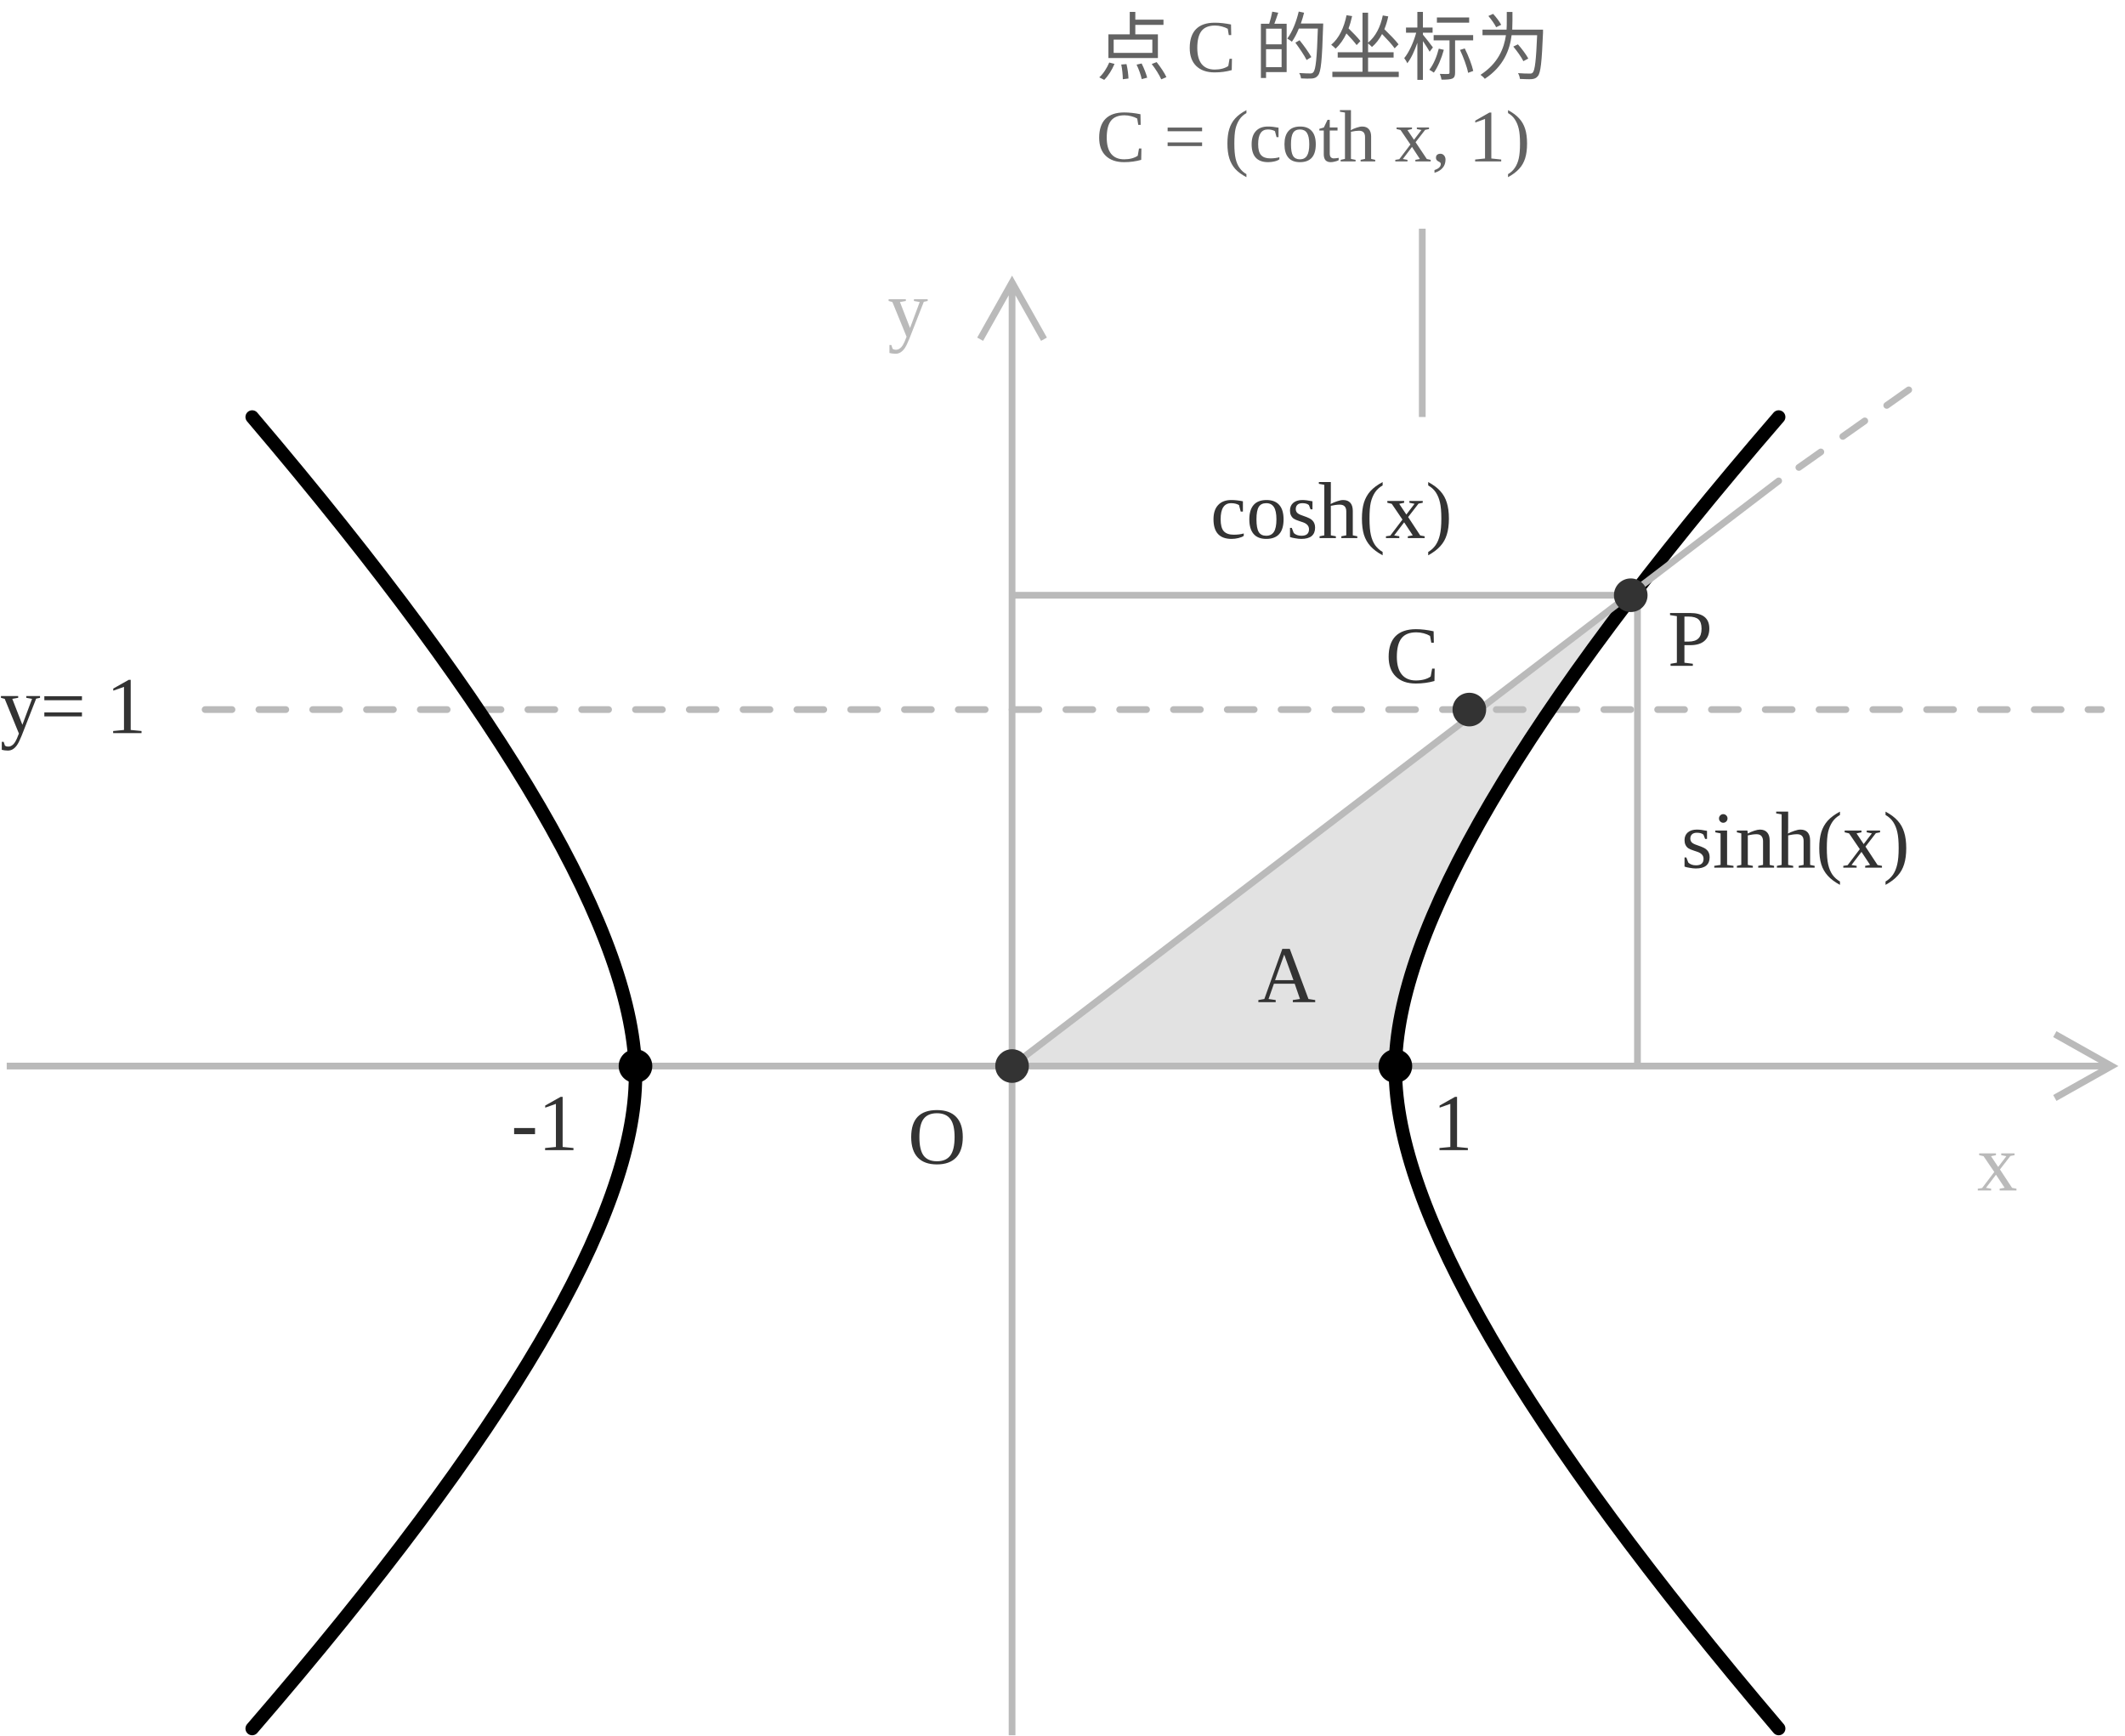
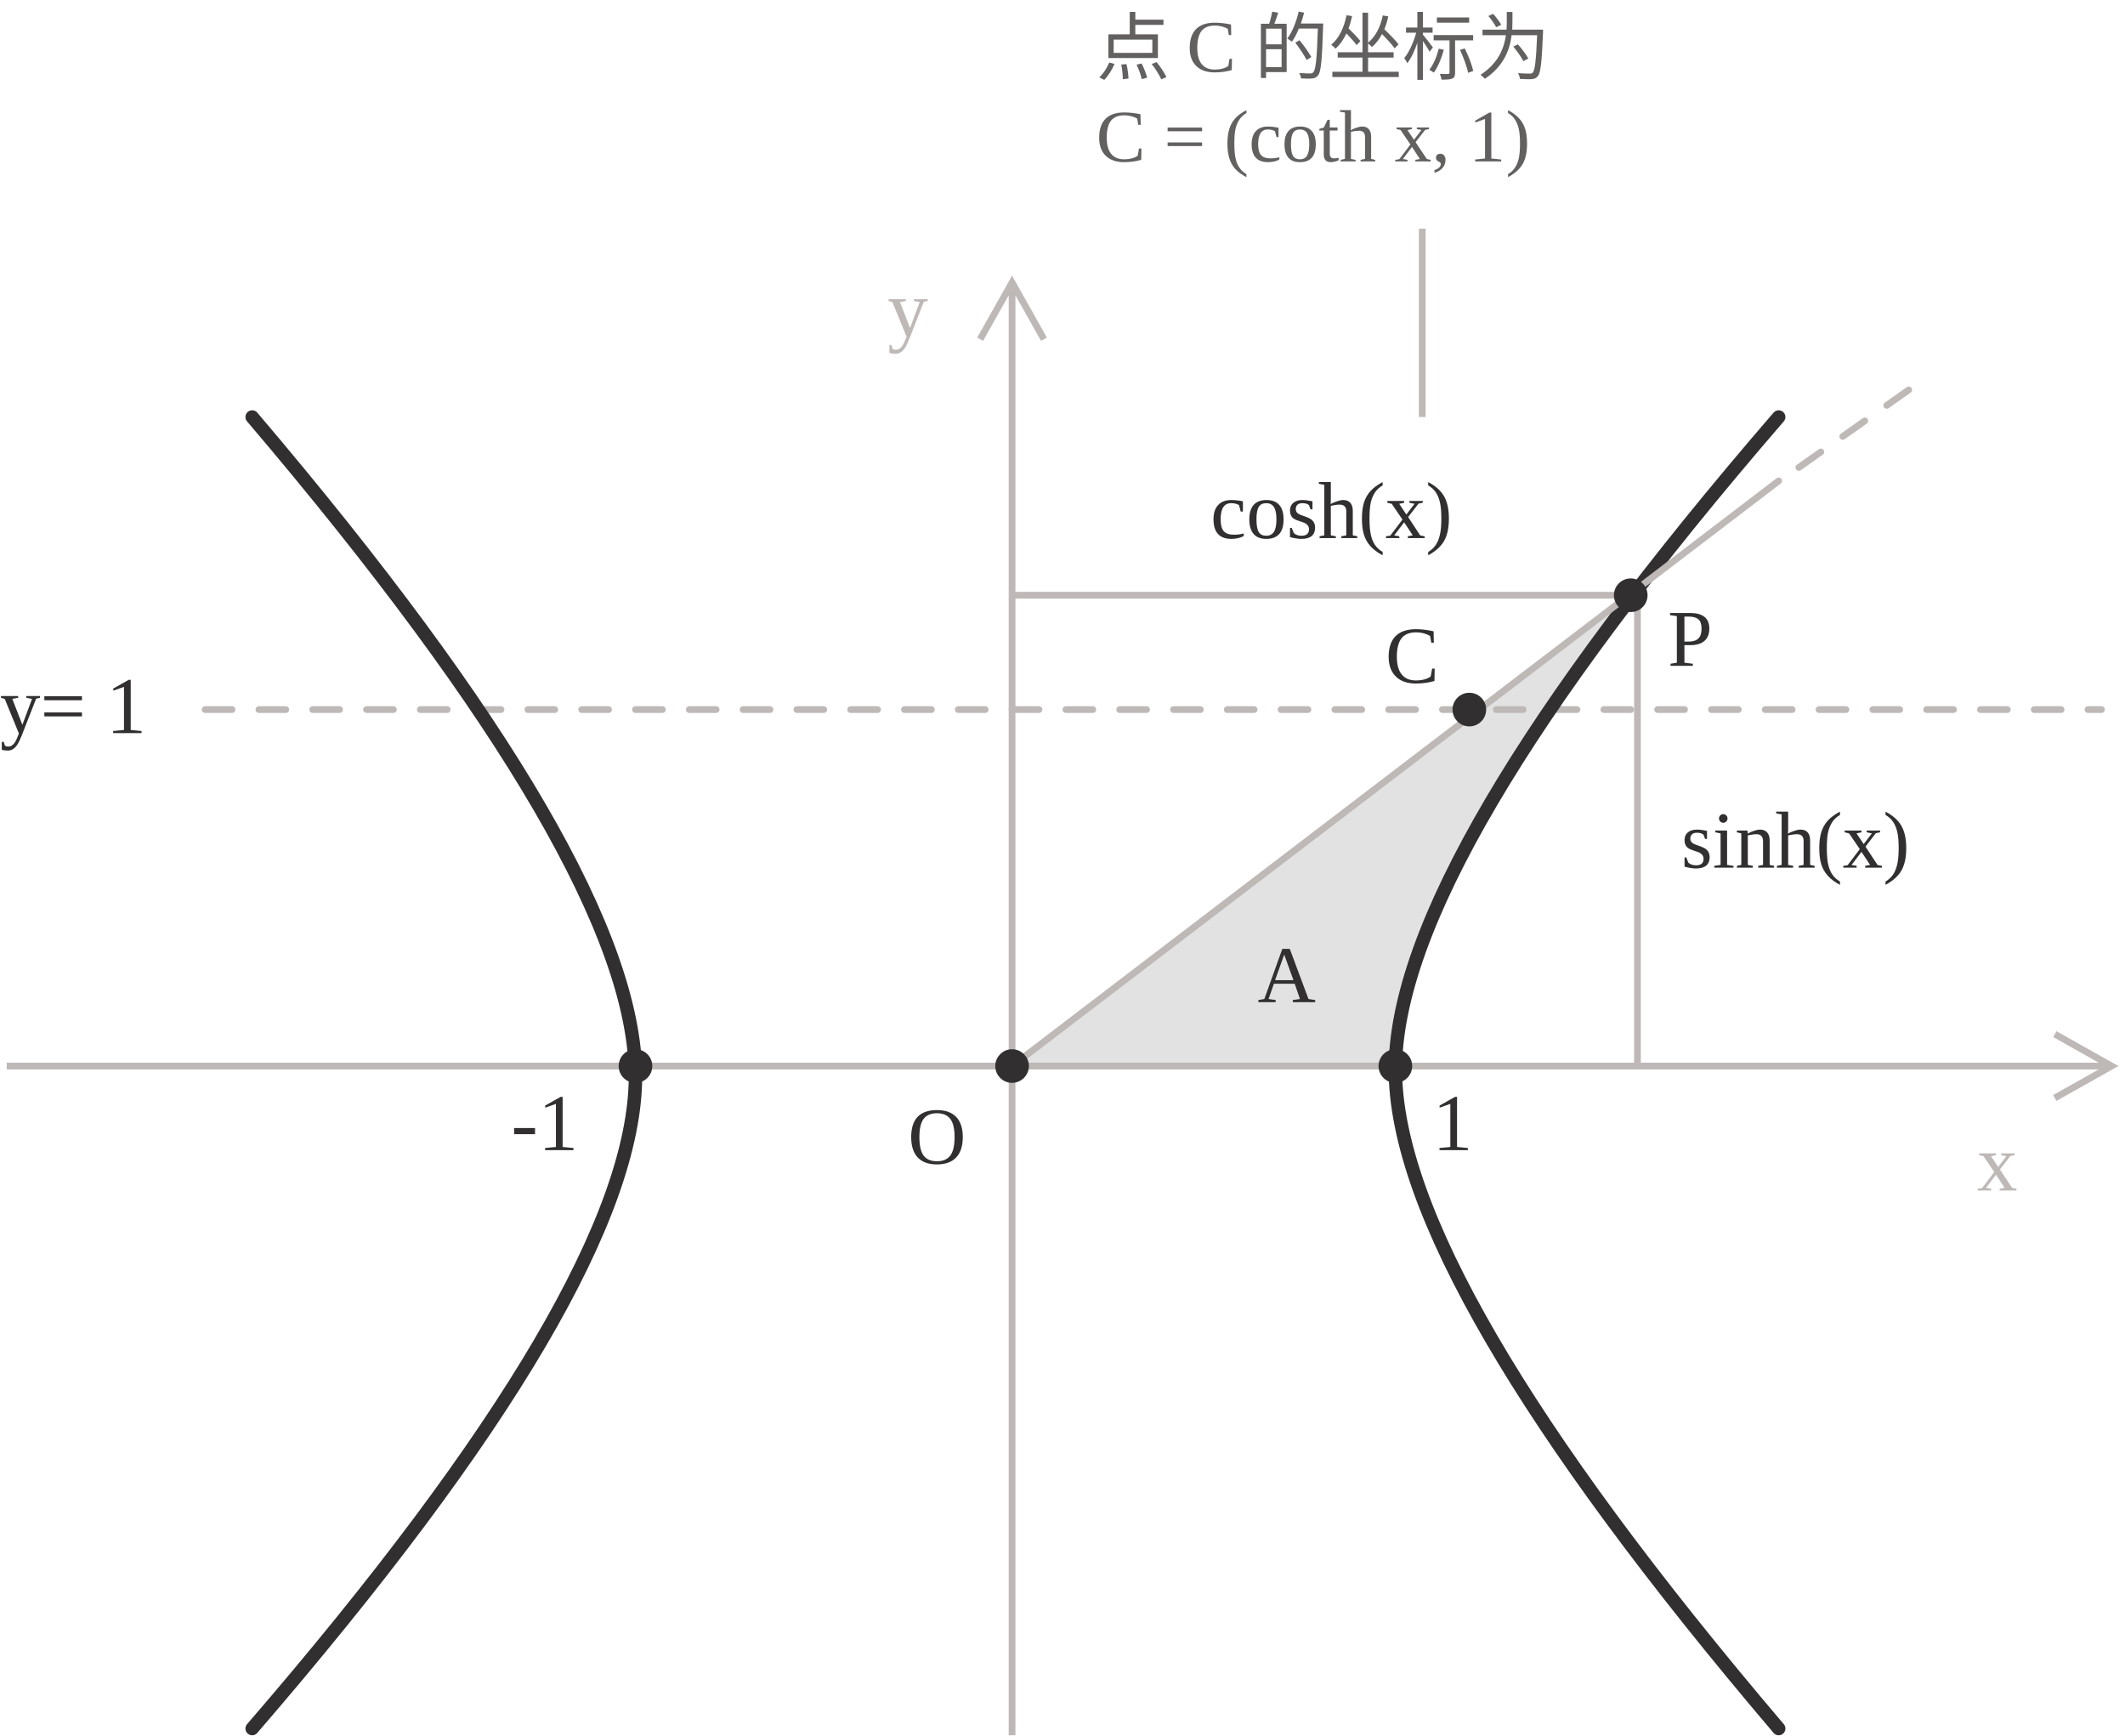
<svg xmlns="http://www.w3.org/2000/svg" width="316px" height="258px" viewBox="0 0 316 258" version="1.1">
  <g stroke="none" stroke-width="1" fill="none" fill-rule="evenodd">
    <g>
      <path d="M151.5,158 L241.5,89 C232.167,103 227.5,110 227.5,110 C220.167,122.667 216.5,129 216.5,129 C212.5,137.667 210.5,142 210.5,142 L207.5,154 L207.5,158 L151.5,158 Z" fill="#E2E2E2" />
-       <line x1="30.5" y1="105.5" x2="312.5" y2="105.5" stroke="#BABABA" stroke-linecap="round" stroke-dasharray="4" />
-       <text font-size="11" font-weight="normal" line-spacing="13" fill="#636363">
+       <line x1="30.5" y1="105.5" x2="312.5" y2="105.5" stroke="#BEB8B7" stroke-linecap="round" stroke-dasharray="4" />
+       <text font-size="11" font-weight="normal" line-spacing="13" fill="#636060">
        <tspan x="163" y="11">点 C 的坐标为</tspan>
        <tspan x="163" y="24">C = (coth x, 1)</tspan>
      </text>
-       <path d="M150.5,40.98 L150.936,41.755 L155.436,49.755 L155.681,50.191 L154.809,50.681 L154.564,50.245 L151,43.908 L151,258 L150,258 L150,43.908 L146.436,50.245 L146.191,50.681 L145.319,50.191 L145.564,49.755 L150.064,41.755 L150.5,40.98 Z" fill="#BABABA" fill-rule="nonzero" />
-       <path d="M305.809,153.319 L306.245,153.564 L314.245,158.064 L315.02,158.5 L314.245,158.936 L306.245,163.436 L305.809,163.681 L305.319,162.809 L305.755,162.564 L312.091,159 L1,159 L1,158 L312.091,158 L305.755,154.436 L305.319,154.191 L305.809,153.319 Z" fill="#BABABA" fill-rule="nonzero" />
-       <text font-size="12" font-weight="normal" fill="#BABABA">
+       <path d="M150.5,40.98 L150.936,41.755 L155.436,49.755 L155.681,50.191 L154.809,50.681 L154.564,50.245 L151,43.908 L151,258 L150,258 L150,43.908 L146.436,50.245 L146.191,50.681 L145.319,50.191 L145.564,49.755 L150.064,41.755 L150.5,40.98 Z" fill="#BEB8B7" fill-rule="nonzero" />
+       <path d="M305.809,153.319 L306.245,153.564 L314.245,158.064 L315.02,158.5 L314.245,158.936 L306.245,163.436 L305.809,163.681 L305.319,162.809 L305.755,162.564 L312.091,159 L1,159 L1,158 L312.091,158 L305.755,154.436 L305.319,154.191 L305.809,153.319 Z" fill="#BEB8B7" fill-rule="nonzero" />
+       <text font-size="12" font-weight="normal" fill="#BEB8B7">
        <tspan x="132" y="50">y</tspan>
      </text>
-       <text font-size="12" font-weight="normal" fill="#BABABA">
+       <text font-size="12" font-weight="normal" fill="#BEB8B7">
        <tspan x="294" y="177">x</tspan>
      </text>
-       <text font-size="12" font-weight="normal" fill="#333333">
+       <text font-size="12" font-weight="normal" fill="#312f2f">
        <tspan x="76" y="171">-1</tspan>
      </text>
-       <text font-size="12" font-weight="normal" fill="#333333">
+       <text font-size="12" font-weight="normal" fill="#312f2f">
        <tspan x="187" y="149">A</tspan>
      </text>
-       <text font-size="12" font-weight="normal" fill="#333333">
+       <text font-size="12" font-weight="normal" fill="#312f2f">
        <tspan x="213" y="171">1</tspan>
      </text>
-       <text font-size="12" font-weight="normal" fill="#333333">
+       <text font-size="12" font-weight="normal" fill="#312f2f">
        <tspan x="248" y="99">P</tspan>
      </text>
-       <text font-size="12" font-weight="normal" fill="#333333">
+       <text font-size="12" font-weight="normal" fill="#312f2f">
        <tspan x="206" y="101.5">C</tspan>
      </text>
-       <text font-size="12" font-weight="normal" fill="#333333">
+       <text font-size="12" font-weight="normal" fill="#312f2f">
        <tspan x="135" y="173">O</tspan>
      </text>
-       <text font-size="12" font-weight="normal" fill="#333333">
+       <text font-size="12" font-weight="normal" fill="#312f2f">
        <tspan x="250" y="129">sinh(x)</tspan>
      </text>
-       <path d="M37.5,62 C75.5,106.667 94.5,139.333 94.5,160 C94.5,180.667 75.5,213 37.5,257" stroke="#000000" stroke-width="2" stroke-linecap="round" />
-       <path d="M207.5,62 C245.5,106.667 264.5,139.333 264.5,160 C264.5,180.667 245.5,213 207.5,257" stroke="#000000" stroke-width="2" stroke-linecap="round" transform="translate(236, 159.5) scale(-1, -1) translate(-236, -159.5) " />
-       <circle fill="#000000" cx="94.5" cy="158.5" r="2.5" />
-       <circle fill="#000000" cx="207.5" cy="158.5" r="2.5" />
-       <line x1="243.5" y1="158.5" x2="243.5" y2="87.5" stroke="#BABABA" />
-       <text font-size="12" font-weight="normal" fill="#333333">
+       <path d="M37.5,62 C75.5,106.667 94.5,139.333 94.5,160 C94.5,180.667 75.5,213 37.5,257" stroke="#312f2f" stroke-width="2" stroke-linecap="round" />
+       <path d="M207.5,62 C245.5,106.667 264.5,139.333 264.5,160 C264.5,180.667 245.5,213 207.5,257" stroke="#312f2f" stroke-width="2" stroke-linecap="round" transform="translate(236, 159.5) scale(-1, -1) translate(-236, -159.5) " />
+       <circle fill="#312f2f" cx="94.5" cy="158.5" r="2.5" />
+       <circle fill="#312f2f" cx="207.5" cy="158.5" r="2.5" />
+       <line x1="243.5" y1="158.5" x2="243.5" y2="87.5" stroke="#BEB8B7" />
+       <text font-size="12" font-weight="normal" fill="#312f2f">
        <tspan x="180" y="80">cosh(x)</tspan>
      </text>
-       <line x1="150.5" y1="88.5" x2="242.5" y2="88.5" stroke="#BABABA" />
-       <line x1="150.5" y1="158.5" x2="264.5" y2="71.5" stroke="#BABABA" stroke-linecap="round" stroke-linejoin="round" />
-       <line x1="267.5" y1="69.5" x2="284.5" y2="57.5" stroke="#BABABA" stroke-linecap="round" stroke-linejoin="round" stroke-dasharray="4" />
-       <circle fill="#333333" cx="242.5" cy="88.5" r="2.5" />
-       <circle fill="#333333" cx="218.5" cy="105.5" r="2.5" />
-       <circle stroke="#333333" fill="#333333" cx="150.5" cy="158.5" r="2" />
-       <text font-size="12" font-weight="normal" fill="#333333">
+       <line x1="150.5" y1="88.5" x2="242.5" y2="88.5" stroke="#BEB8B7" />
+       <line x1="150.5" y1="158.5" x2="264.5" y2="71.5" stroke="#BEB8B7" stroke-linecap="round" stroke-linejoin="round" />
+       <line x1="267.5" y1="69.5" x2="284.5" y2="57.5" stroke="#BEB8B7" stroke-linecap="round" stroke-linejoin="round" stroke-dasharray="4" />
+       <circle fill="#312f2f" cx="242.5" cy="88.5" r="2.5" />
+       <circle fill="#312f2f" cx="218.5" cy="105.5" r="2.5" />
+       <circle stroke="#312f2f" fill="#312f2f" cx="150.5" cy="158.5" r="2" />
+       <text font-size="12" font-weight="normal" fill="#312f2f">
        <tspan x="0" y="109">y= 1</tspan>
      </text>
-       <line x1="211.5" y1="34.5" x2="211.5" y2="61.5" stroke="#BABABA" stroke-linecap="square" />
+       <line x1="211.5" y1="34.5" x2="211.5" y2="61.5" stroke="#BEB8B7" stroke-linecap="square" />
    </g>
  </g>
</svg>
